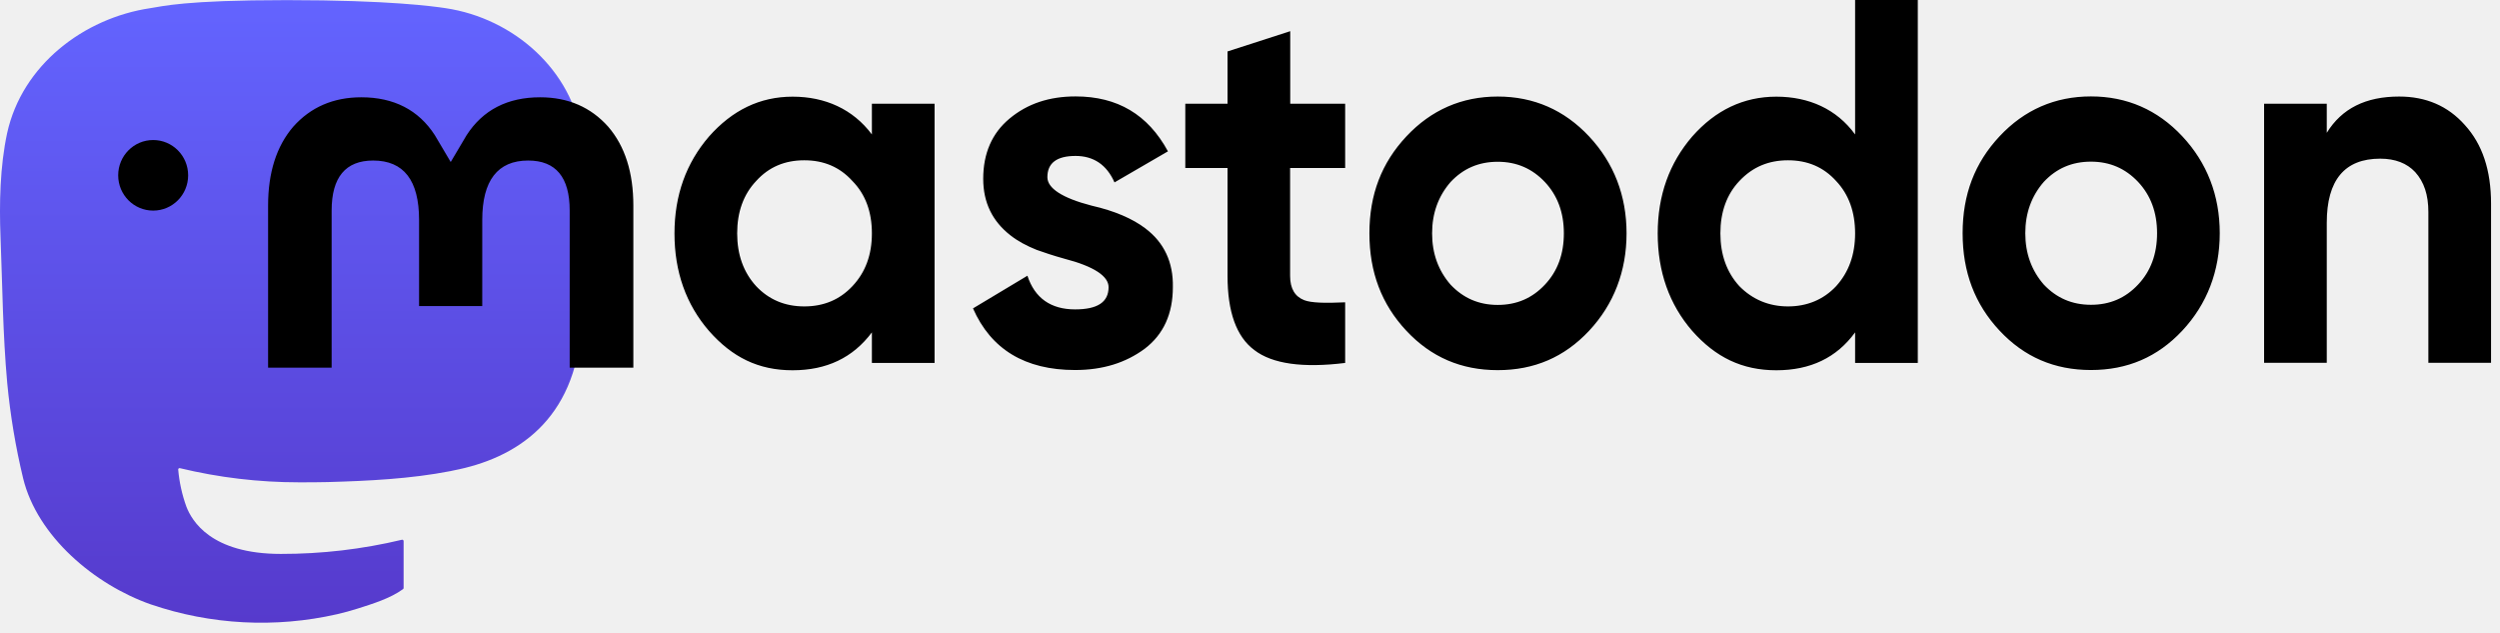
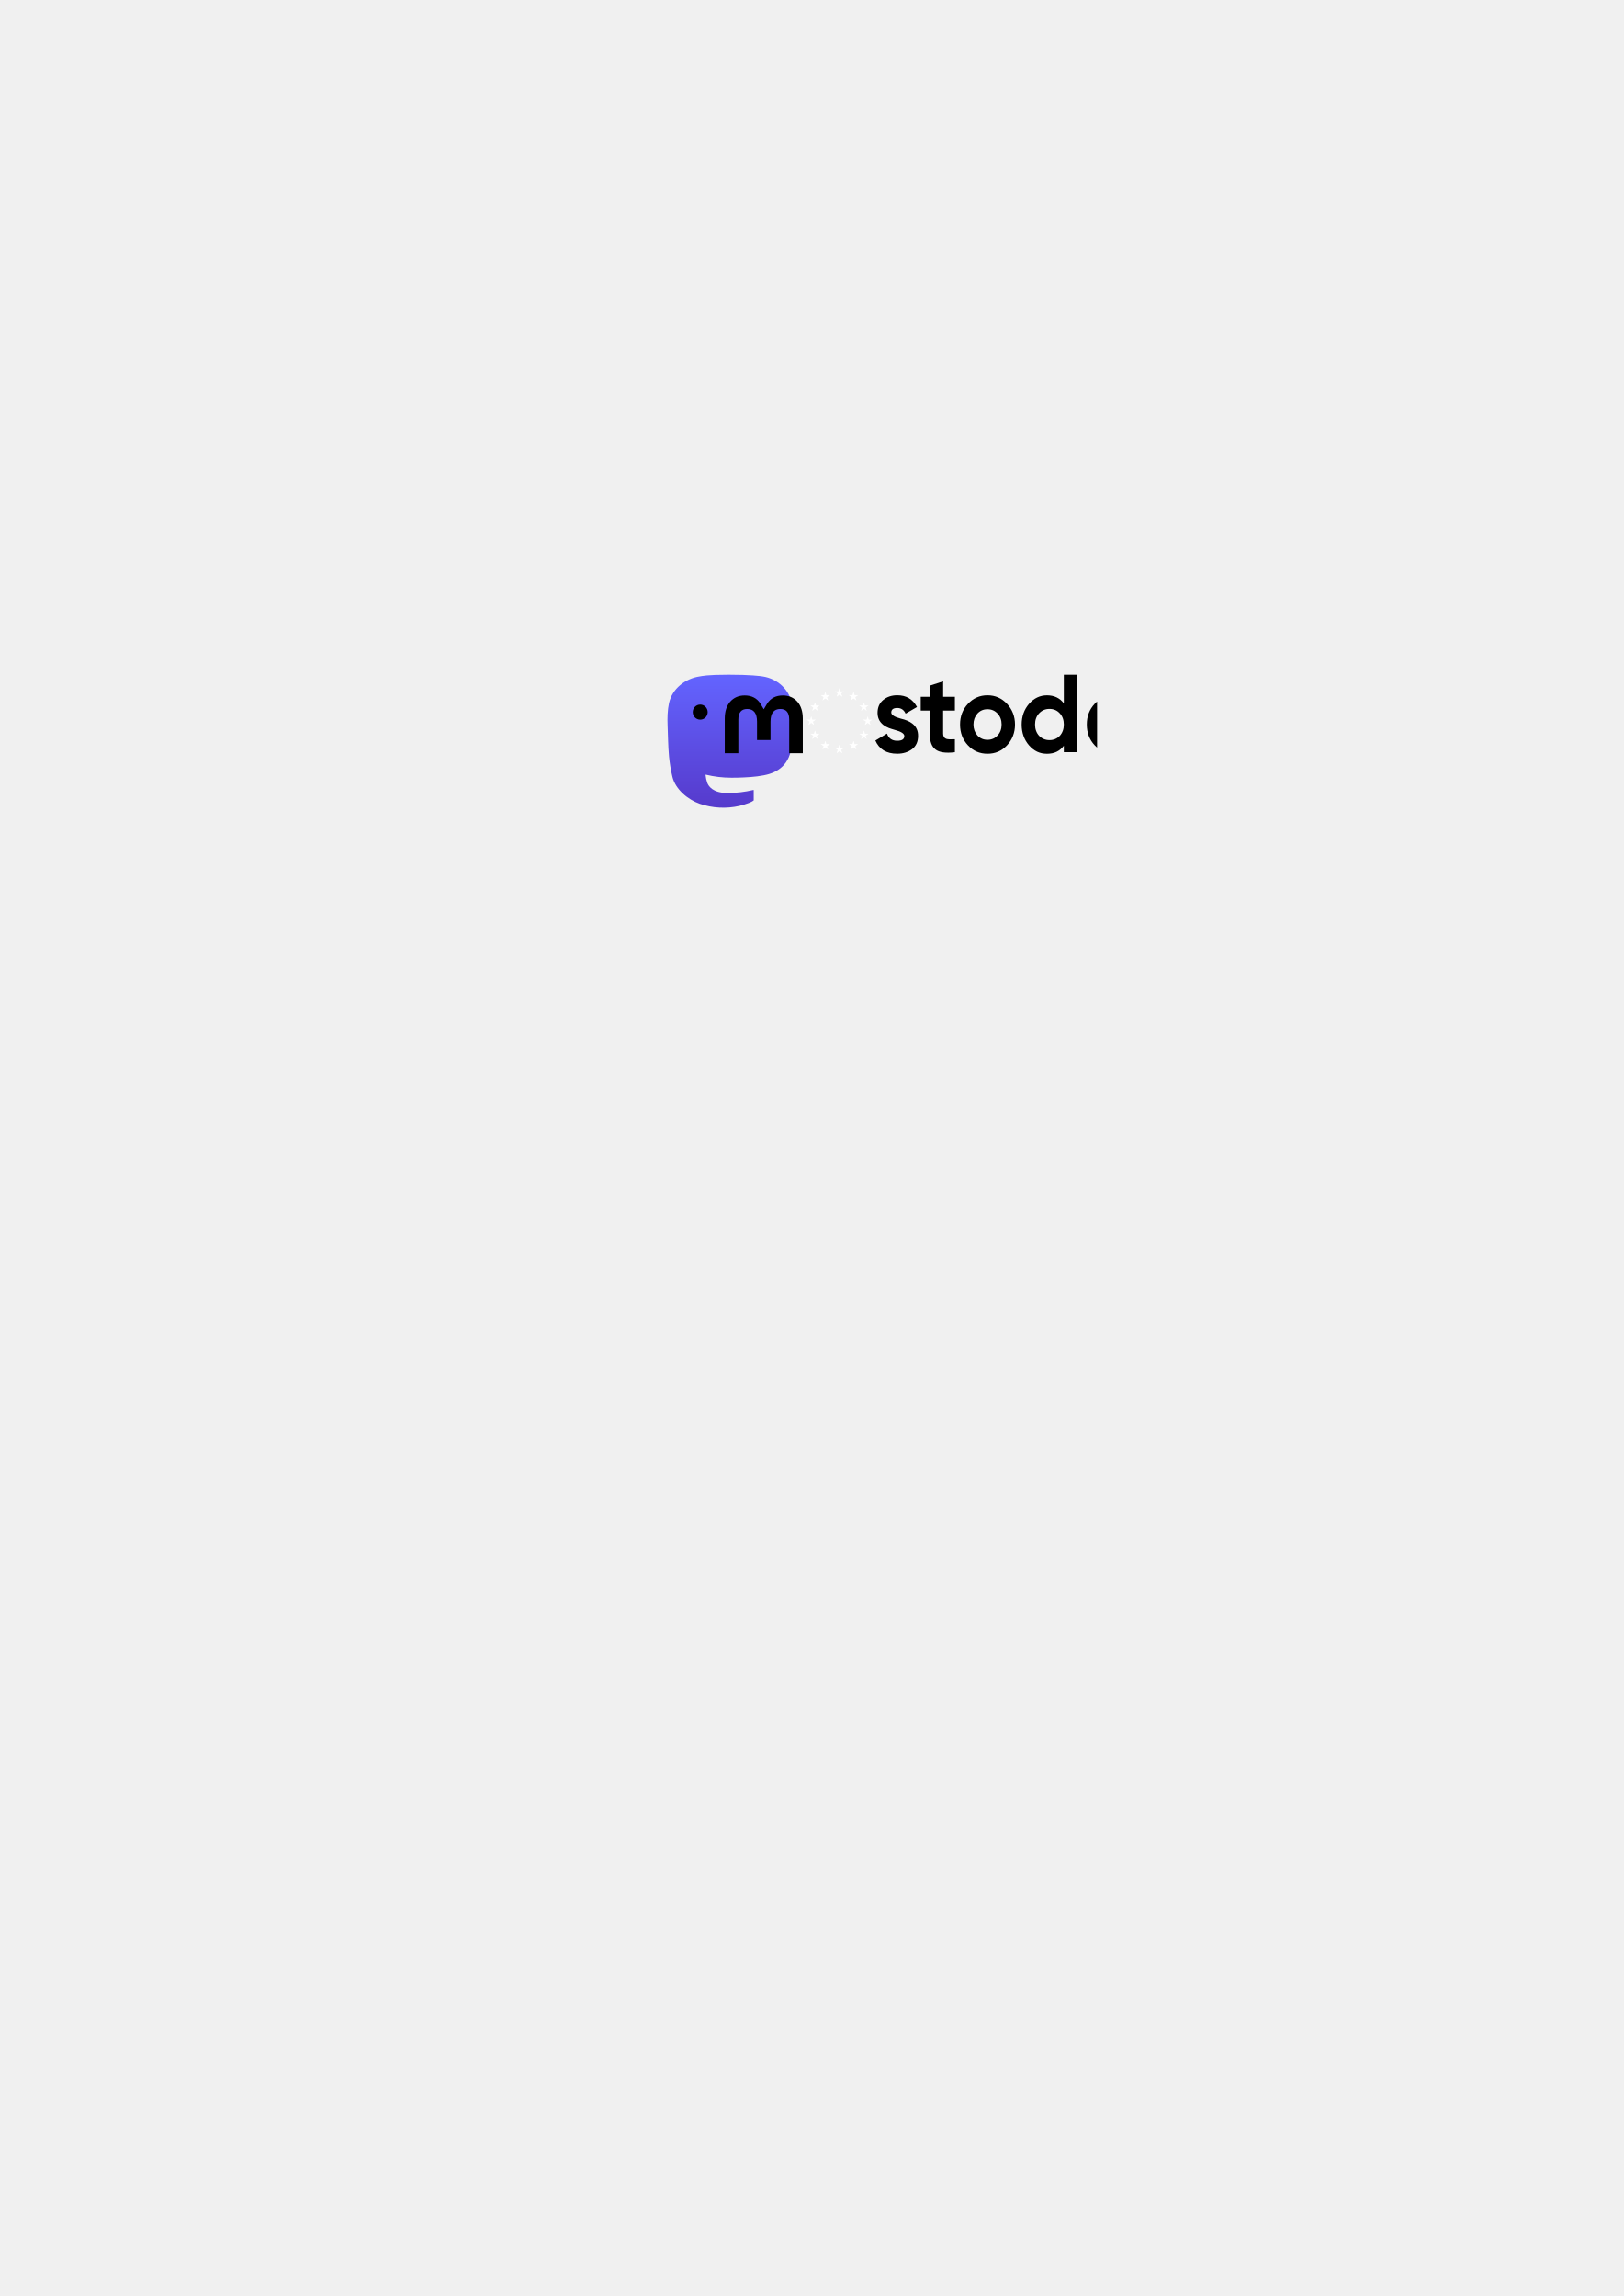
- <svg xmlns="http://www.w3.org/2000/svg" xmlns:xlink="http://www.w3.org/1999/xlink" width="261" height="66" viewBox="0 0 261 66" fill="none">
-   <symbol id="logo-symbol-wordmark">
-     <path d="M60.754 14.403C59.814 7.419 53.727 1.916 46.512 0.849C45.294 0.669 40.682 0.013 29.997 0.013H29.918C19.23 0.013 16.937 0.669 15.72 0.849C8.705 1.886 2.299 6.832 0.745 13.898C-0.003 17.378 -0.083 21.237 0.056 24.776C0.254 29.851 0.293 34.918 0.753 39.973C1.072 43.331 1.628 46.661 2.417 49.941C3.894 55.997 9.875 61.037 15.734 63.093C22.008 65.237 28.754 65.593 35.218 64.121C35.929 63.956 36.632 63.764 37.325 63.545C38.897 63.046 40.738 62.487 42.091 61.507C42.11 61.493 42.125 61.475 42.136 61.455C42.147 61.434 42.153 61.412 42.153 61.389V56.49C42.153 56.469 42.148 56.447 42.138 56.428C42.129 56.409 42.115 56.392 42.098 56.379C42.081 56.365 42.061 56.356 42.04 56.351C42.019 56.346 41.997 56.347 41.976 56.351C37.834 57.341 33.59 57.836 29.332 57.829C22.005 57.829 20.034 54.351 19.469 52.904C19.016 51.653 18.727 50.348 18.612 49.022C18.611 49 18.615 48.977 18.624 48.957C18.633 48.937 18.647 48.919 18.664 48.904C18.682 48.89 18.702 48.88 18.724 48.876C18.745 48.871 18.768 48.871 18.79 48.877C22.862 49.859 27.037 50.355 31.227 50.354C32.234 50.354 33.239 50.354 34.246 50.328C38.46 50.209 42.901 49.994 47.047 49.184C47.15 49.164 47.253 49.146 47.342 49.119C53.881 47.864 60.104 43.923 60.736 33.943C60.76 33.55 60.819 29.828 60.819 29.42C60.822 28.035 61.265 19.591 60.754 14.403Z" fill="url(#paint0_linear_89_11)" />
-     <path d="M12.344 18.303C12.344 16.267 13.978 14.619 15.997 14.619C18.016 14.619 19.65 16.267 19.65 18.303C19.65 20.34 18.016 21.987 15.997 21.987C13.978 21.987 12.344 20.34 12.344 18.303Z" fill="currentColor" />
-     <path d="M66.148 21.468V38.384H59.499V21.974C59.499 18.511 58.058 16.76 55.164 16.76C51.975 16.76 50.367 18.848 50.367 22.96V31.95H43.769V22.96C43.769 18.835 42.174 16.76 38.971 16.76C36.09 16.76 34.637 18.511 34.637 21.974V38.384H28V21.468C28 18.018 28.875 15.268 30.624 13.231C32.437 11.195 34.804 10.157 37.736 10.157C41.132 10.157 43.717 11.48 45.415 14.114L47.074 16.915L48.733 14.114C50.431 11.48 53.004 10.157 56.412 10.157C59.344 10.157 61.711 11.195 63.525 13.231C65.274 15.268 66.148 18.005 66.148 21.468ZM89.03 29.874C90.406 28.409 91.062 26.579 91.062 24.361C91.062 22.143 90.406 20.301 89.03 18.9C87.705 17.434 86.033 16.734 84.001 16.734C81.969 16.734 80.296 17.434 78.972 18.9C77.647 20.301 76.991 22.143 76.991 24.361C76.991 26.579 77.647 28.422 78.972 29.874C80.296 31.275 81.969 31.989 84.001 31.989C86.033 31.989 87.705 31.288 89.03 29.874ZM91.062 10.832H97.609V37.891H91.062V34.7C89.081 37.346 86.342 38.656 82.779 38.656C79.216 38.656 76.477 37.307 74.046 34.544C71.653 31.781 70.444 28.37 70.444 24.374C70.444 20.379 71.666 17.019 74.046 14.256C76.489 11.493 79.383 10.092 82.779 10.092C86.174 10.092 89.081 11.389 91.062 14.036V10.845V10.832ZM119.654 23.868C121.583 25.334 122.548 27.384 122.496 29.978C122.496 32.741 121.532 34.907 119.551 36.412C117.57 37.878 115.178 38.63 112.284 38.63C107.049 38.63 103.499 36.464 101.621 32.196L107.306 28.785C108.065 31.107 109.737 32.3 112.284 32.3C114.625 32.3 115.782 31.548 115.782 29.978C115.782 28.837 114.265 27.812 111.165 27.008C109.995 26.683 109.03 26.359 108.271 26.087C107.204 25.659 106.29 25.166 105.532 24.569C103.654 23.103 102.689 21.157 102.689 18.667C102.689 16.02 103.602 13.906 105.429 12.388C107.306 10.819 109.596 10.066 112.335 10.066C116.709 10.066 119.898 11.96 121.982 15.8L116.4 19.043C115.59 17.201 114.213 16.28 112.335 16.28C110.355 16.28 109.39 17.032 109.39 18.498C109.39 19.64 110.908 20.664 114.008 21.468C116.4 22.013 118.278 22.818 119.641 23.855L119.654 23.868ZM140.477 17.538H134.741V28.798C134.741 30.147 135.255 30.964 136.22 31.34C136.927 31.613 138.355 31.665 140.49 31.561V37.891C136.079 38.436 132.876 37.995 130.998 36.542C129.12 35.141 128.207 32.534 128.207 28.811V17.538H123.795V10.832H128.207V5.37L134.754 3.256V10.832H140.49V17.538H140.477ZM161.352 29.719C162.677 28.318 163.333 26.528 163.333 24.361C163.333 22.195 162.677 20.418 161.352 19.004C160.027 17.603 158.407 16.889 156.426 16.889C154.445 16.889 152.825 17.59 151.5 19.004C150.227 20.47 149.571 22.247 149.571 24.361C149.571 26.476 150.227 28.253 151.5 29.719C152.825 31.12 154.445 31.833 156.426 31.833C158.407 31.833 160.027 31.133 161.352 29.719ZM146.883 34.531C144.297 31.768 143.024 28.422 143.024 24.361C143.024 20.301 144.297 17.006 146.883 14.243C149.468 11.48 152.67 10.079 156.426 10.079C160.182 10.079 163.384 11.48 165.97 14.243C168.555 17.006 169.88 20.418 169.88 24.361C169.88 28.305 168.555 31.768 165.97 34.531C163.384 37.294 160.233 38.643 156.426 38.643C152.619 38.643 149.468 37.294 146.883 34.531ZM191.771 29.874C193.095 28.409 193.751 26.579 193.751 24.361C193.751 22.143 193.095 20.301 191.771 18.9C190.446 17.434 188.774 16.734 186.742 16.734C184.709 16.734 183.037 17.434 181.661 18.9C180.336 20.301 179.68 22.143 179.68 24.361C179.68 26.579 180.336 28.422 181.661 29.874C183.037 31.275 184.761 31.989 186.742 31.989C188.722 31.989 190.446 31.288 191.771 29.874ZM193.751 0H200.298V37.891H193.751V34.7C191.822 37.346 189.082 38.656 185.52 38.656C181.957 38.656 179.179 37.307 176.735 34.544C174.343 31.781 173.134 28.37 173.134 24.374C173.134 20.379 174.356 17.019 176.735 14.256C179.166 11.493 182.111 10.092 185.52 10.092C188.928 10.092 191.822 11.389 193.751 14.036V0.013V0ZM223.308 29.706C224.633 28.305 225.289 26.515 225.289 24.348C225.289 22.182 224.633 20.405 223.308 18.991C221.983 17.59 220.363 16.877 218.382 16.877C216.401 16.877 214.78 17.577 213.456 18.991C212.182 20.457 211.526 22.234 211.526 24.348C211.526 26.463 212.182 28.24 213.456 29.706C214.78 31.107 216.401 31.82 218.382 31.82C220.363 31.82 221.983 31.12 223.308 29.706ZM208.838 34.518C206.253 31.755 204.98 28.409 204.98 24.348C204.98 20.288 206.253 16.993 208.838 14.23C211.424 11.467 214.626 10.066 218.382 10.066C222.137 10.066 225.34 11.467 227.925 14.23C230.511 16.993 231.835 20.405 231.835 24.348C231.835 28.292 230.511 31.755 227.925 34.518C225.34 37.281 222.189 38.63 218.382 38.63C214.575 38.63 211.424 37.281 208.838 34.518ZM260.17 21.261V37.878H253.623V22.13C253.623 20.34 253.173 18.991 252.247 17.966C251.385 17.045 250.164 16.565 248.594 16.565C244.89 16.565 243.012 18.783 243.012 23.272V37.878H236.466V10.832H243.012V13.867C244.581 11.325 247.077 10.079 250.575 10.079C253.366 10.079 255.656 11.052 257.431 13.05C259.257 15.047 260.17 17.759 260.17 21.274" fill="currentColor" />
-     <defs>
-       <linearGradient id="paint0_linear_89_11" x1="30.5" y1="0.013" x2="30.5" y2="65.013" gradientUnits="userSpaceOnUse">
-         <stop stop-color="#6364FF" />
-         <stop offset="1" stop-color="#563ACC" />
-       </linearGradient>
-     </defs>
-   </symbol>
-   <use xlink:href="#logo-symbol-wordmark" />
+ <svg xmlns="http://www.w3.org/2000/svg" xmlns:xlink="http://www.w3.org/1999/xlink" width="210mm" height="297mm" viewBox="0 0 210 297" version="1.1" id="svg5">
+   <defs id="defs2">
+     <linearGradient id="paint0_linear_89_11" x1="30.5" y1="0.013" x2="30.5" y2="65.013" gradientUnits="userSpaceOnUse">
+       <stop stop-color="#6364FF" id="stop830" />
+       <stop offset="1" stop-color="#563ACC" id="stop832" />
+     </linearGradient>
+   </defs>
+   <g id="layer1">
+     <g style="fill:none" id="g861" transform="matrix(0.2645833,0,0,0.2645833,86.32804,87.27554)">
+       <symbol id="logo-symbol-wordmark">
+         <path d="M 60.754,14.403 C 59.814,7.419 53.727,1.916 46.512,0.849 45.294,0.669 40.682,0.013 29.997,0.013 H 29.918 C 19.23,0.013 16.937,0.669 15.72,0.849 8.705,1.886 2.299,6.832 0.745,13.898 -0.003,17.378 -0.083,21.237 0.056,24.776 0.254,29.851 0.293,34.918 0.753,39.973 c 0.319,3.358 0.875,6.689 1.664,9.968 1.477,6.056 7.458,11.096 13.317,13.152 6.273,2.144 13.02,2.5 19.484,1.028 0.711,-0.165 1.413,-0.357 2.107,-0.576 1.572,-0.499 3.413,-1.058 4.766,-2.038 0.019,-0.014 0.034,-0.032 0.044,-0.052 0.011,-0.021 0.017,-0.043 0.018,-0.066 v -4.898 c -4e-4,-0.022 -0.005,-0.043 -0.015,-0.062 -0.01,-0.019 -0.023,-0.036 -0.04,-0.05 -0.017,-0.013 -0.037,-0.023 -0.058,-0.027 -0.021,-0.005 -0.043,-0.005 -0.064,2e-4 -4.142,0.989 -8.386,1.485 -12.644,1.477 -7.328,0 -9.299,-3.477 -9.863,-4.925 -0.454,-1.251 -0.742,-2.556 -0.857,-3.882 -0.001,-0.022 0.003,-0.044 0.012,-0.065 0.009,-0.02 0.023,-0.038 0.04,-0.052 0.017,-0.014 0.038,-0.024 0.059,-0.029 0.022,-0.005 0.044,-0.004 0.066,0.001 4.072,0.982 8.247,1.478 12.437,1.477 1.008,0 2.012,0 3.02,-0.027 4.213,-0.118 8.655,-0.334 12.8,-1.143 0.103,-0.021 0.207,-0.038 0.295,-0.065 6.539,-1.256 12.762,-5.197 13.394,-15.176 0.024,-0.393 0.083,-4.115 0.083,-4.523 0.003,-1.386 0.446,-9.829 -0.065,-15.017 z" fill="url(#paint0_linear_89_11)" id="path824" />
+         <path d="m 12.344,18.303 c 0,-2.037 1.633,-3.684 3.653,-3.684 2.019,0 3.653,1.647 3.653,3.684 0,2.037 -1.633,3.684 -3.653,3.684 -2.019,0 -3.653,-1.647 -3.653,-3.684 z" fill="currentColor" id="path826" />
+         <path d="m 260.17,21.261 v 16.617 h -6.547 V 22.13 c 0,-1.79 -0.45,-3.139 -1.376,-4.164 -0.862,-0.921 -2.083,-1.401 -3.653,-1.401 -3.704,0 -5.582,2.218 -5.582,6.707 V 37.878 h -6.546 V 10.832 h 6.546 v 3.035 c 1.569,-2.542 4.065,-3.788 7.563,-3.788 2.791,0 5.081,0.973 6.856,2.971 1.826,1.998 2.739,4.709 2.739,8.224" id="path1899" fill="currentColor" />
+         <path id="path1897" d="M 544.662 339.926 C 540.906 339.926 537.703 341.327 535.117 344.09 C 532.532 346.853 531.26 350.149 531.26 354.209 C 531.26 358.269 532.532 361.616 535.117 364.379 C 537.703 367.142 540.855 368.49 544.662 368.49 C 548.469 368.49 551.62 367.142 554.205 364.379 C 556.791 361.616 558.113 358.152 558.113 354.209 C 558.113 350.265 556.791 346.853 554.205 344.09 C 551.62 341.327 548.417 339.926 544.662 339.926 z M 544.662 346.736 C 546.643 346.736 548.263 347.451 549.588 348.852 C 550.913 350.265 551.568 352.043 551.568 354.209 C 551.568 356.375 550.913 358.165 549.588 359.566 C 548.263 360.98 546.643 361.68 544.662 361.68 C 542.681 361.68 541.058 360.967 539.734 359.566 C 538.46 358.101 537.805 356.323 537.805 354.209 C 537.805 352.095 538.46 350.317 539.734 348.852 C 541.058 347.438 542.681 346.736 544.662 346.736 z " transform="translate(-326.2792,-329.8603)" fill="currentColor" />
+         <path id="path1893" d="M 520.029 329.859 L 520.029 329.873 L 520.029 343.896 C 518.1 341.25 515.207 339.953 511.799 339.953 C 508.39 339.953 505.445 341.354 503.014 344.117 C 500.635 346.88 499.414 350.239 499.414 354.234 C 499.414 358.23 500.622 361.641 503.014 364.404 C 505.458 367.167 508.236 368.518 511.799 368.518 C 515.361 368.518 518.1 367.207 520.029 364.561 L 520.029 367.752 L 526.578 367.752 L 526.578 329.859 L 520.029 329.859 z M 513.021 346.594 C 515.053 346.594 516.726 347.294 518.051 348.76 C 519.375 350.161 520.029 352.002 520.029 354.221 C 520.029 356.439 519.375 358.269 518.051 359.734 C 516.726 361.148 515.001 361.85 513.021 361.85 C 511.04 361.85 509.315 361.135 507.939 359.734 C 506.614 358.282 505.959 356.439 505.959 354.221 C 505.959 352.002 506.614 350.161 507.939 348.76 C 509.315 347.294 510.988 346.594 513.021 346.594 z " transform="translate(-326.2792,-329.8603)" fill="currentColor" />
+         <path id="path1889" d="M 482.705 339.939 C 478.949 339.939 475.747 341.341 473.162 344.104 C 470.576 346.867 469.303 350.161 469.303 354.221 C 469.303 358.281 470.576 361.629 473.162 364.393 C 475.747 367.156 478.898 368.504 482.705 368.504 C 486.512 368.504 489.664 367.156 492.25 364.393 C 494.835 361.629 496.16 358.164 496.16 354.221 C 496.16 350.277 494.835 346.867 492.25 344.104 C 489.664 341.341 486.461 339.939 482.705 339.939 z M 482.705 346.75 C 484.686 346.75 486.306 347.462 487.631 348.863 C 488.956 350.277 489.611 352.054 489.611 354.221 C 489.611 356.387 488.956 358.177 487.631 359.578 C 486.306 360.992 484.686 361.693 482.705 361.693 C 480.724 361.693 479.104 360.979 477.779 359.578 C 476.506 358.112 475.85 356.335 475.85 354.221 C 475.85 352.106 476.506 350.329 477.779 348.863 C 479.104 347.449 480.724 346.75 482.705 346.75 z " transform="translate(-326.2792,-329.8603)" fill="currentColor" />
+         <path d="m 140.477,17.538 h -5.736 v 11.26 c 0,1.349 0.514,2.166 1.479,2.542 0.707,0.272 2.135,0.324 4.27,0.221 v 6.33 c -4.411,0.545 -7.614,0.104 -9.492,-1.349 -1.878,-1.401 -2.791,-4.008 -2.791,-7.731 V 17.538 h -4.412 v -6.706 h 4.412 V 5.37 l 6.547,-2.114 v 7.576 h 5.736 v 6.706 z" id="path1885" fill="currentColor" />
+         <path d="m 119.654,23.868 c 1.929,1.466 2.894,3.515 2.842,6.11 0,2.763 -0.964,4.929 -2.945,6.434 -1.981,1.466 -4.373,2.218 -7.267,2.218 -5.235,0 -8.785,-2.166 -10.663,-6.434 l 5.685,-3.412 c 0.759,2.322 2.431,3.515 4.978,3.515 2.341,0 3.498,-0.752 3.498,-2.322 0,-1.141 -1.517,-2.166 -4.617,-2.971 -1.17,-0.324 -2.135,-0.648 -2.894,-0.921 -1.067,-0.428 -1.981,-0.921 -2.739,-1.518 -1.878,-1.466 -2.843,-3.412 -2.843,-5.902 0,-2.646 0.913,-4.761 2.74,-6.278 1.877,-1.57 4.167,-2.322 6.906,-2.322 4.374,0 7.563,1.894 9.647,5.734 l -5.582,3.243 c -0.81,-1.842 -2.187,-2.763 -4.065,-2.763 -1.98,0 -2.945,0.752 -2.945,2.218 0,1.141 1.518,2.166 4.618,2.97 2.392,0.545 4.27,1.349 5.633,2.387 z" id="path1883" fill="currentColor" />
+         <path d="M 66.148,21.468 V 38.384 H 59.499 V 21.974 c 0,-3.463 -1.44,-5.215 -4.335,-5.215 -3.19,0 -4.798,2.088 -4.798,6.201 v 8.99 h -6.598 v -8.99 c 0,-4.125 -1.595,-6.201 -4.798,-6.201 -2.881,0 -4.335,1.751 -4.335,5.215 V 38.384 H 28 V 21.468 c 0,-3.45 0.875,-6.2 2.624,-8.237 1.814,-2.037 4.18,-3.074 7.113,-3.074 3.396,0 5.981,1.323 7.678,3.957 l 1.659,2.802 1.659,-2.802 c 1.698,-2.633 4.27,-3.957 7.678,-3.957 2.933,0 5.299,1.038 7.113,3.074 1.749,2.037 2.624,4.774 2.624,8.237 z" id="path828" fill="currentColor" />
+         <g id="g2359" transform="matrix(0.1150316,0,0,0.1150316,66.80406,5.433389)" fill="currentColor" style="fill:#ffffff">
+           <g id="s" transform="translate(150,30)" fill="#ffcc00" style="fill:#ffffff">
+             <g id="c" style="fill:#ffffff">
+               <path id="t" d="M 0,-20 V 0 h 10" transform="rotate(18,0,-20)" style="fill:#ffffff" />
+               <use xlink:href="#t" transform="scale(-1,1)" id="use2300" x="0" y="0" width="100%" height="100%" style="fill:#ffffff" />
+             </g>
+             <use xlink:href="#c" transform="rotate(72)" id="use2303" x="0" y="0" width="100%" height="100%" style="fill:#ffffff" />
+             <use xlink:href="#c" transform="rotate(144)" id="use2305" x="0" y="0" width="100%" height="100%" style="fill:#ffffff" />
+             <use xlink:href="#c" transform="rotate(-144)" id="use2307" x="0" y="0" width="100%" height="100%" style="fill:#ffffff" />
+             <use xlink:href="#c" transform="rotate(-72)" id="use2309" x="0" y="0" width="100%" height="100%" style="fill:#ffffff" />
+           </g>
+           <use xlink:href="#s" transform="translate(60,16.07695)" id="use2312" x="0" y="0" width="100%" height="100%" style="fill:#ffffff" />
+           <use xlink:href="#s" transform="translate(103.9231,60)" id="use2314" x="0" y="0" width="100%" height="100%" style="fill:#ffffff" />
+           <use xlink:href="#s" transform="translate(120,120)" id="use2316" x="0" y="0" width="100%" height="100%" style="fill:#ffffff" />
+           <use xlink:href="#s" transform="translate(103.9231,180)" id="use2318" x="0" y="0" width="100%" height="100%" style="fill:#ffffff" />
+           <use xlink:href="#s" transform="translate(60,223.923)" id="use2320" x="0" y="0" width="100%" height="100%" style="fill:#ffffff" />
+           <use xlink:href="#s" transform="translate(0,240)" id="use2322" x="0" y="0" width="100%" height="100%" style="fill:#ffffff" />
+           <use xlink:href="#s" transform="translate(-60,223.923)" id="use2324" x="0" y="0" width="100%" height="100%" style="fill:#ffffff" />
+           <use xlink:href="#s" transform="translate(-103.9231,180)" id="use2326" x="0" y="0" width="100%" height="100%" style="fill:#ffffff" />
+           <use xlink:href="#s" transform="translate(-120,120)" id="use2328" x="0" y="0" width="100%" height="100%" style="fill:#ffffff" />
+           <use xlink:href="#s" transform="translate(-103.9231,60)" id="use2330" x="0" y="0" width="100%" height="100%" style="fill:#ffffff" />
+           <use xlink:href="#s" transform="translate(-60,16.07695)" id="use2332" x="0" y="0" width="100%" height="100%" style="fill:#ffffff" />
+         </g>
+         <defs id="defs835">
+           <linearGradient id="linearGradient856" x1="30.5" y1="0.013" x2="30.5" y2="65.013" gradientUnits="userSpaceOnUse">
+             <stop stop-color="#6364FF" id="stop852" />
+             <stop offset="1" stop-color="#563ACC" id="stop854" />
+           </linearGradient>
+         </defs>
+       </symbol>
+       <use xlink:href="#logo-symbol-wordmark" id="use838" x="0" y="0" width="100%" height="100%" />
+     </g>
+   </g>
</svg>
